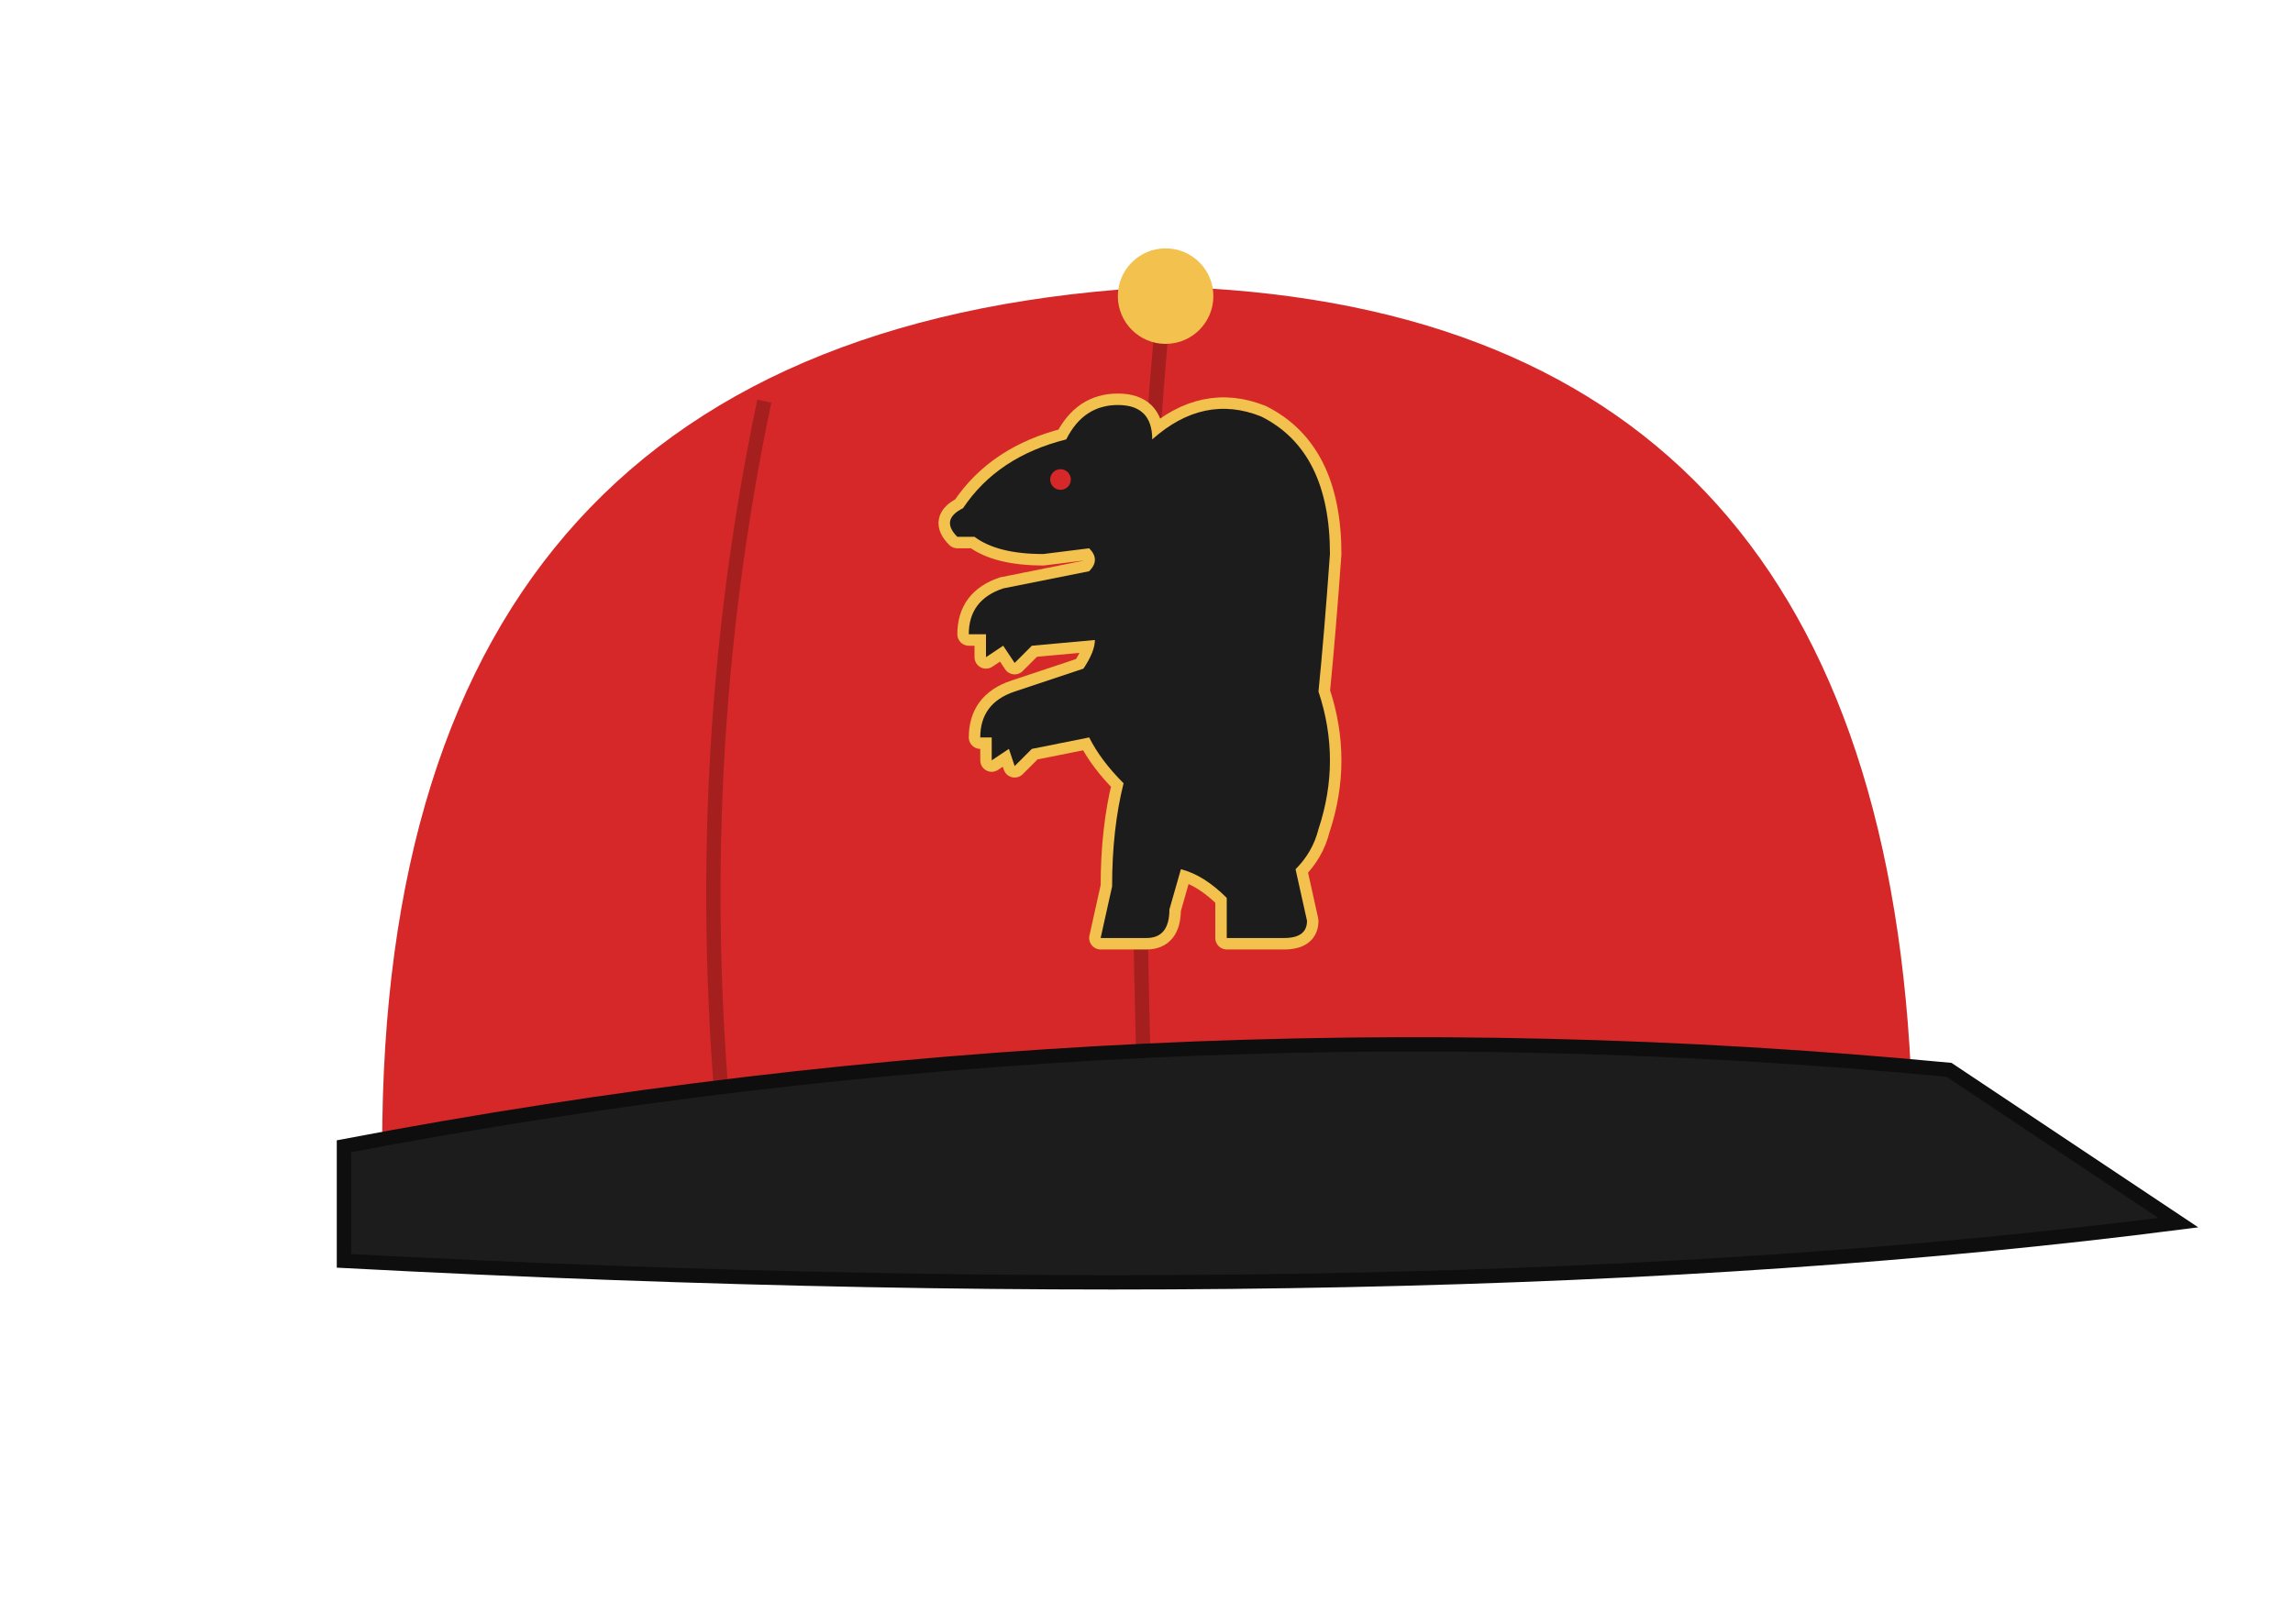
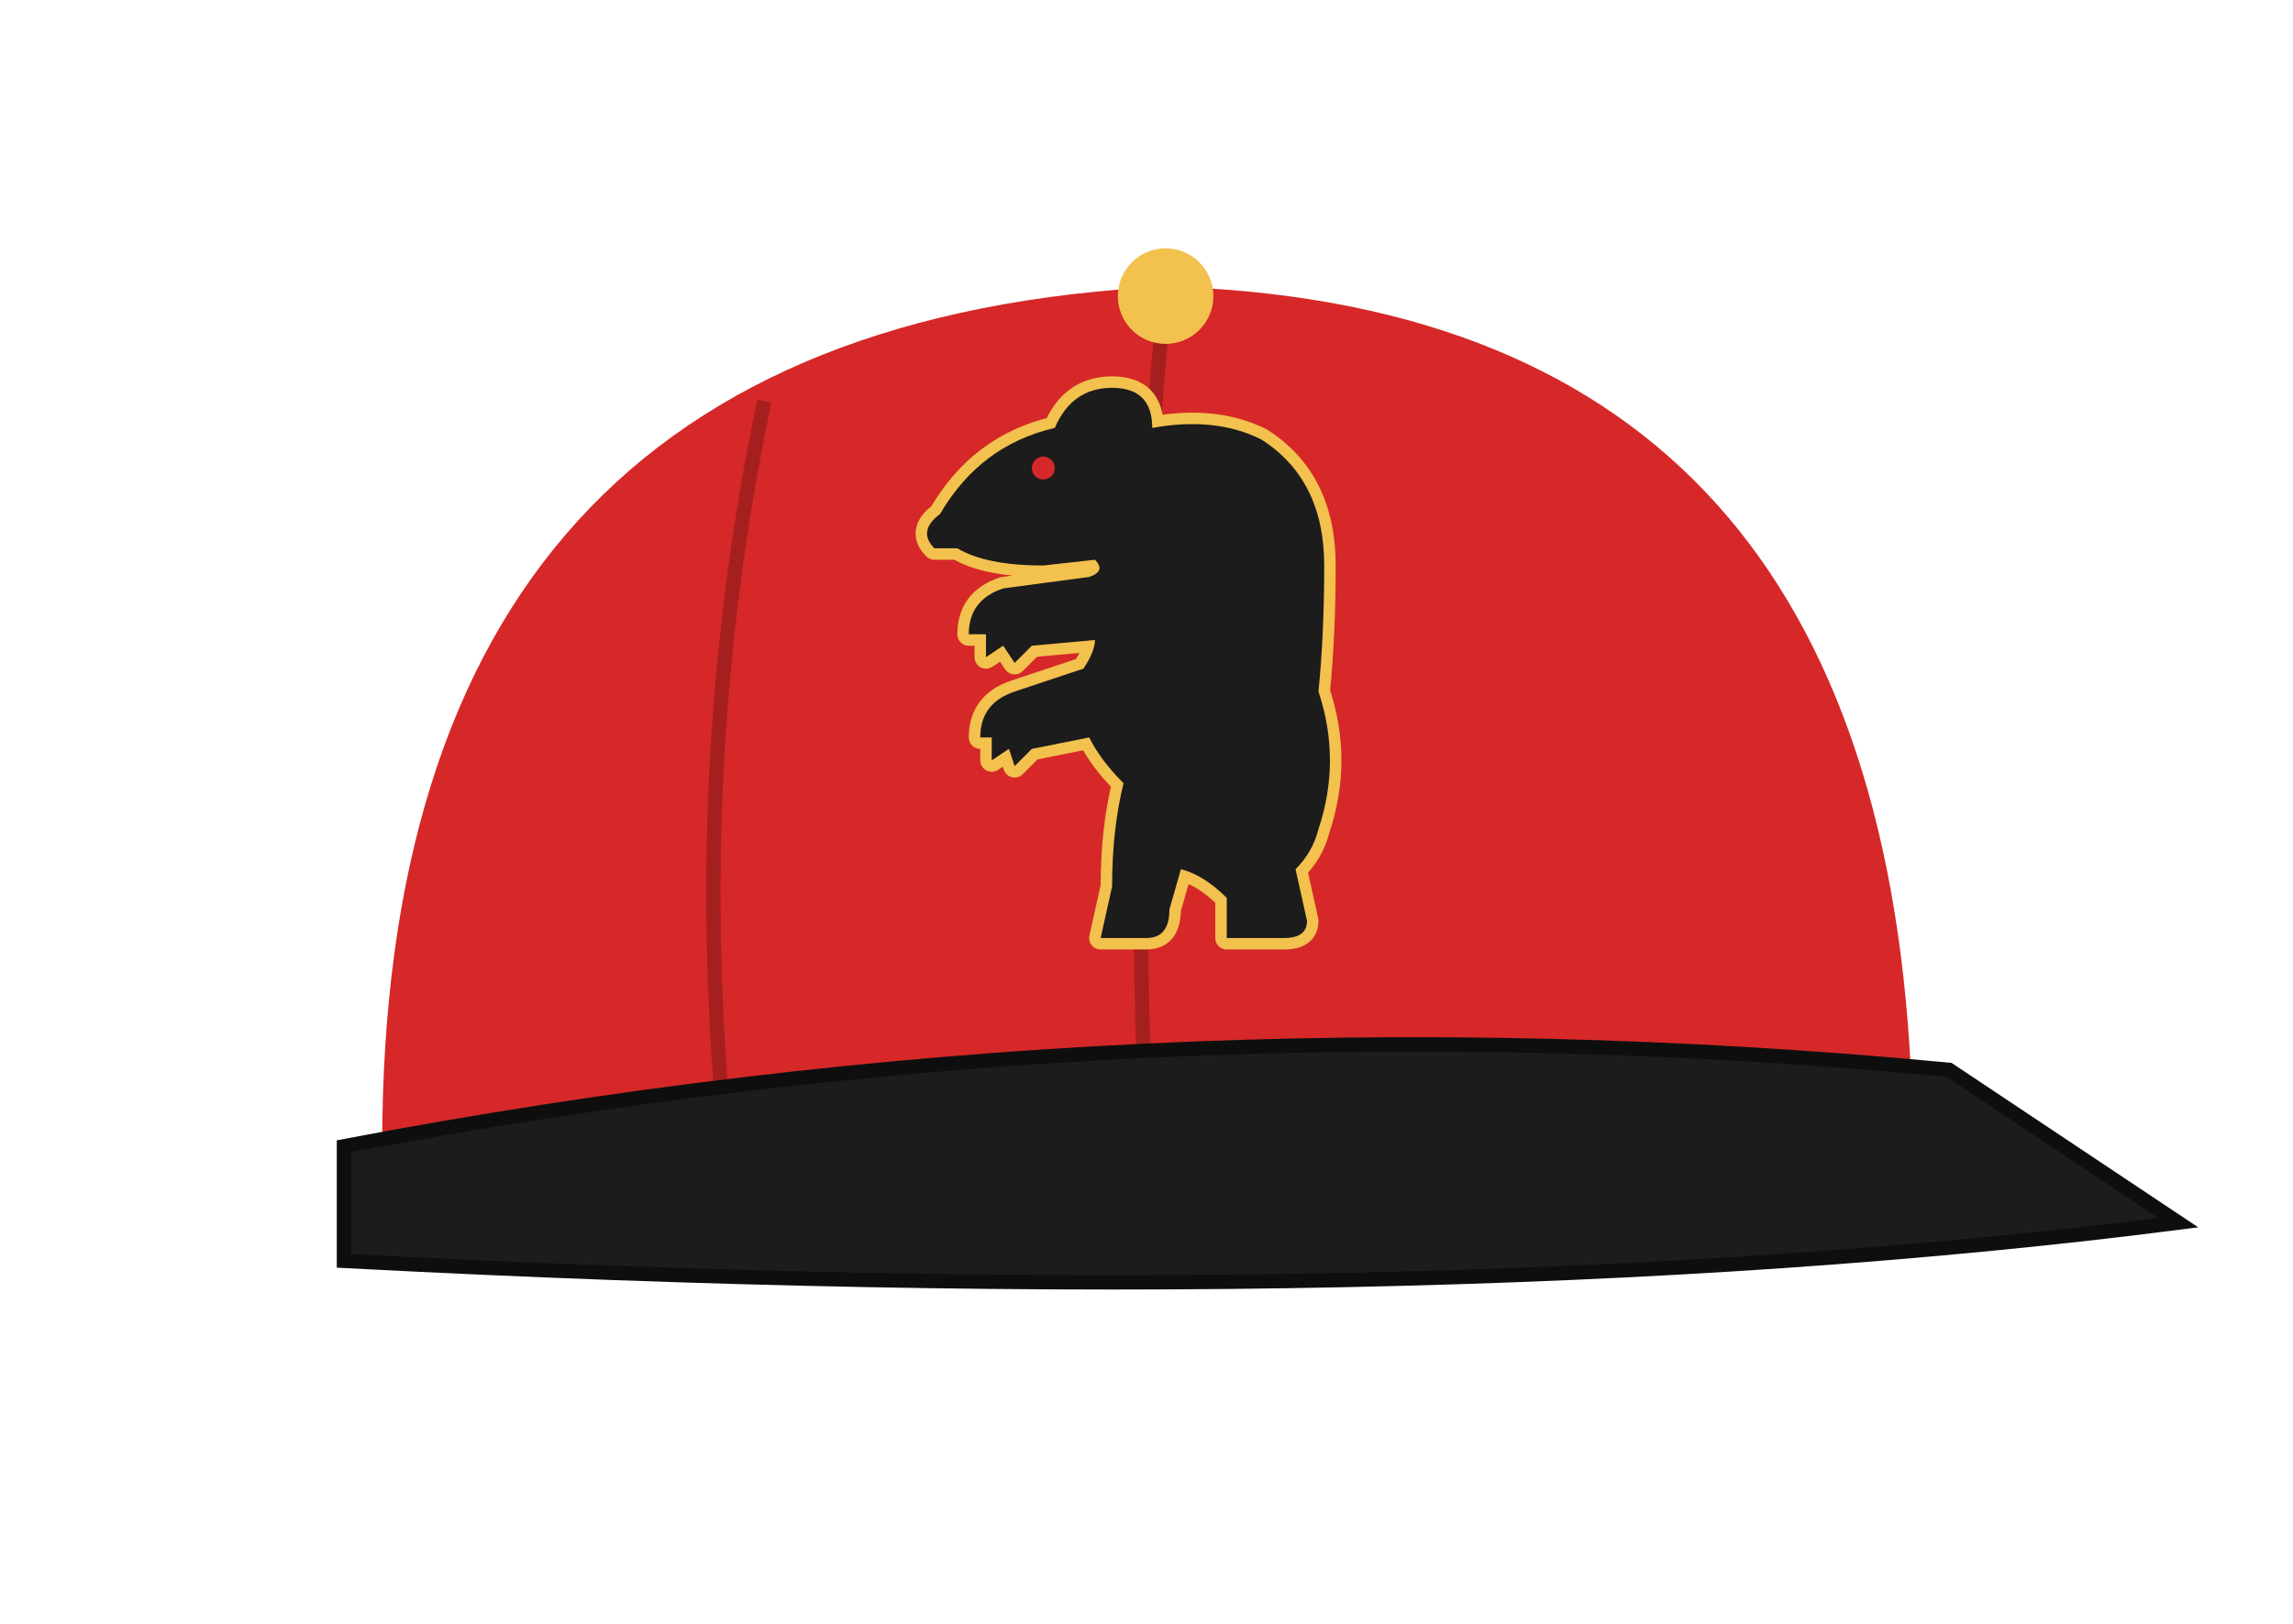
<svg xmlns="http://www.w3.org/2000/svg" viewBox="0 0 240 170" width="240" height="170" role="img" aria-label="Berlin cap alternate">
  <defs>
-     <path id="bear" d="M8 22 Q14 13 26 10 Q29 4 35 4 Q41 4 41 10 Q50 2 60 6 Q72 12 72 30 Q71 44 70 54 Q74 66 70 78 Q69 82 66 85 L68 94 Q68 97 64 97 L54 97 L54 90 Q50 86 46 85 L44 92 Q44 97 40 97 L32 97 L34 88 Q34 78 36 70 Q32 66 30 62 L20 64 L17 67 L16 64 L13 66 L13 62 L11 62 Q11 56 17 54 L29 50 Q31 47 31 45 L20 46 L17 49 L15 46 L12 48 L12 44 L9 44 Q9 38 15 36 L30 33 Q32 31 30 29 L22 30 Q14 30 10 27 L7 27 Q4 24 8 22 Z" />
+     <path id="bear" d="M4 23 Q11 11 24 8 Q27 1 34 1 Q41 1 41 8 Q52 6 60 10 Q71 17 71 32 Q71 44 70 54 Q74 66 70 78 Q69 82 66 85 L68 94 Q68 97 64 97 L54 97 L54 90 Q50 86 46 85 L44 92 Q44 97 40 97 L32 97 L34 88 Q34 78 36 70 Q32 66 30 62 L20 64 L17 67 L16 64 L13 66 L13 62 L11 62 Q11 56 17 54 L29 50 Q31 47 31 45 L20 46 L17 49 L15 46 L12 48 L12 44 L9 44 Q9 38 15 36 L30 34 Q33 33 31 31 L22 32 Q12 32 7 29 L3 29 Q0 26 4 23 Z" />
  </defs>
  <path d="M40 120 Q40 34 122 30 Q196 32 200 112 Z" fill="#D62828" />
  <path d="M122 30 Q118 70 120 120" fill="none" stroke="#A51F1F" stroke-width="1.5" />
  <path d="M80 42 Q72 80 76 120" fill="none" stroke="#A51F1F" stroke-width="1.5" />
  <circle cx="122" cy="31" r="5" fill="#F2C14E" />
  <path d="M36 120 Q120 104 204 112 L228 128 Q150 138 36 132 Z" fill="#1C1C1C" stroke="#0E0E0E" stroke-width="1.5" />
  <g transform="translate(96 40) scale(0.6)">
    <use href="#bear" fill="#1C1C1C" stroke="#F2C14E" stroke-width="4" stroke-linejoin="round" paint-order="stroke" />
-     <circle cx="25" cy="17" r="1.8" fill="#D62828" />
+     <circle cx="22" cy="15" r="2" fill="#D62828" />
  </g>
</svg>
